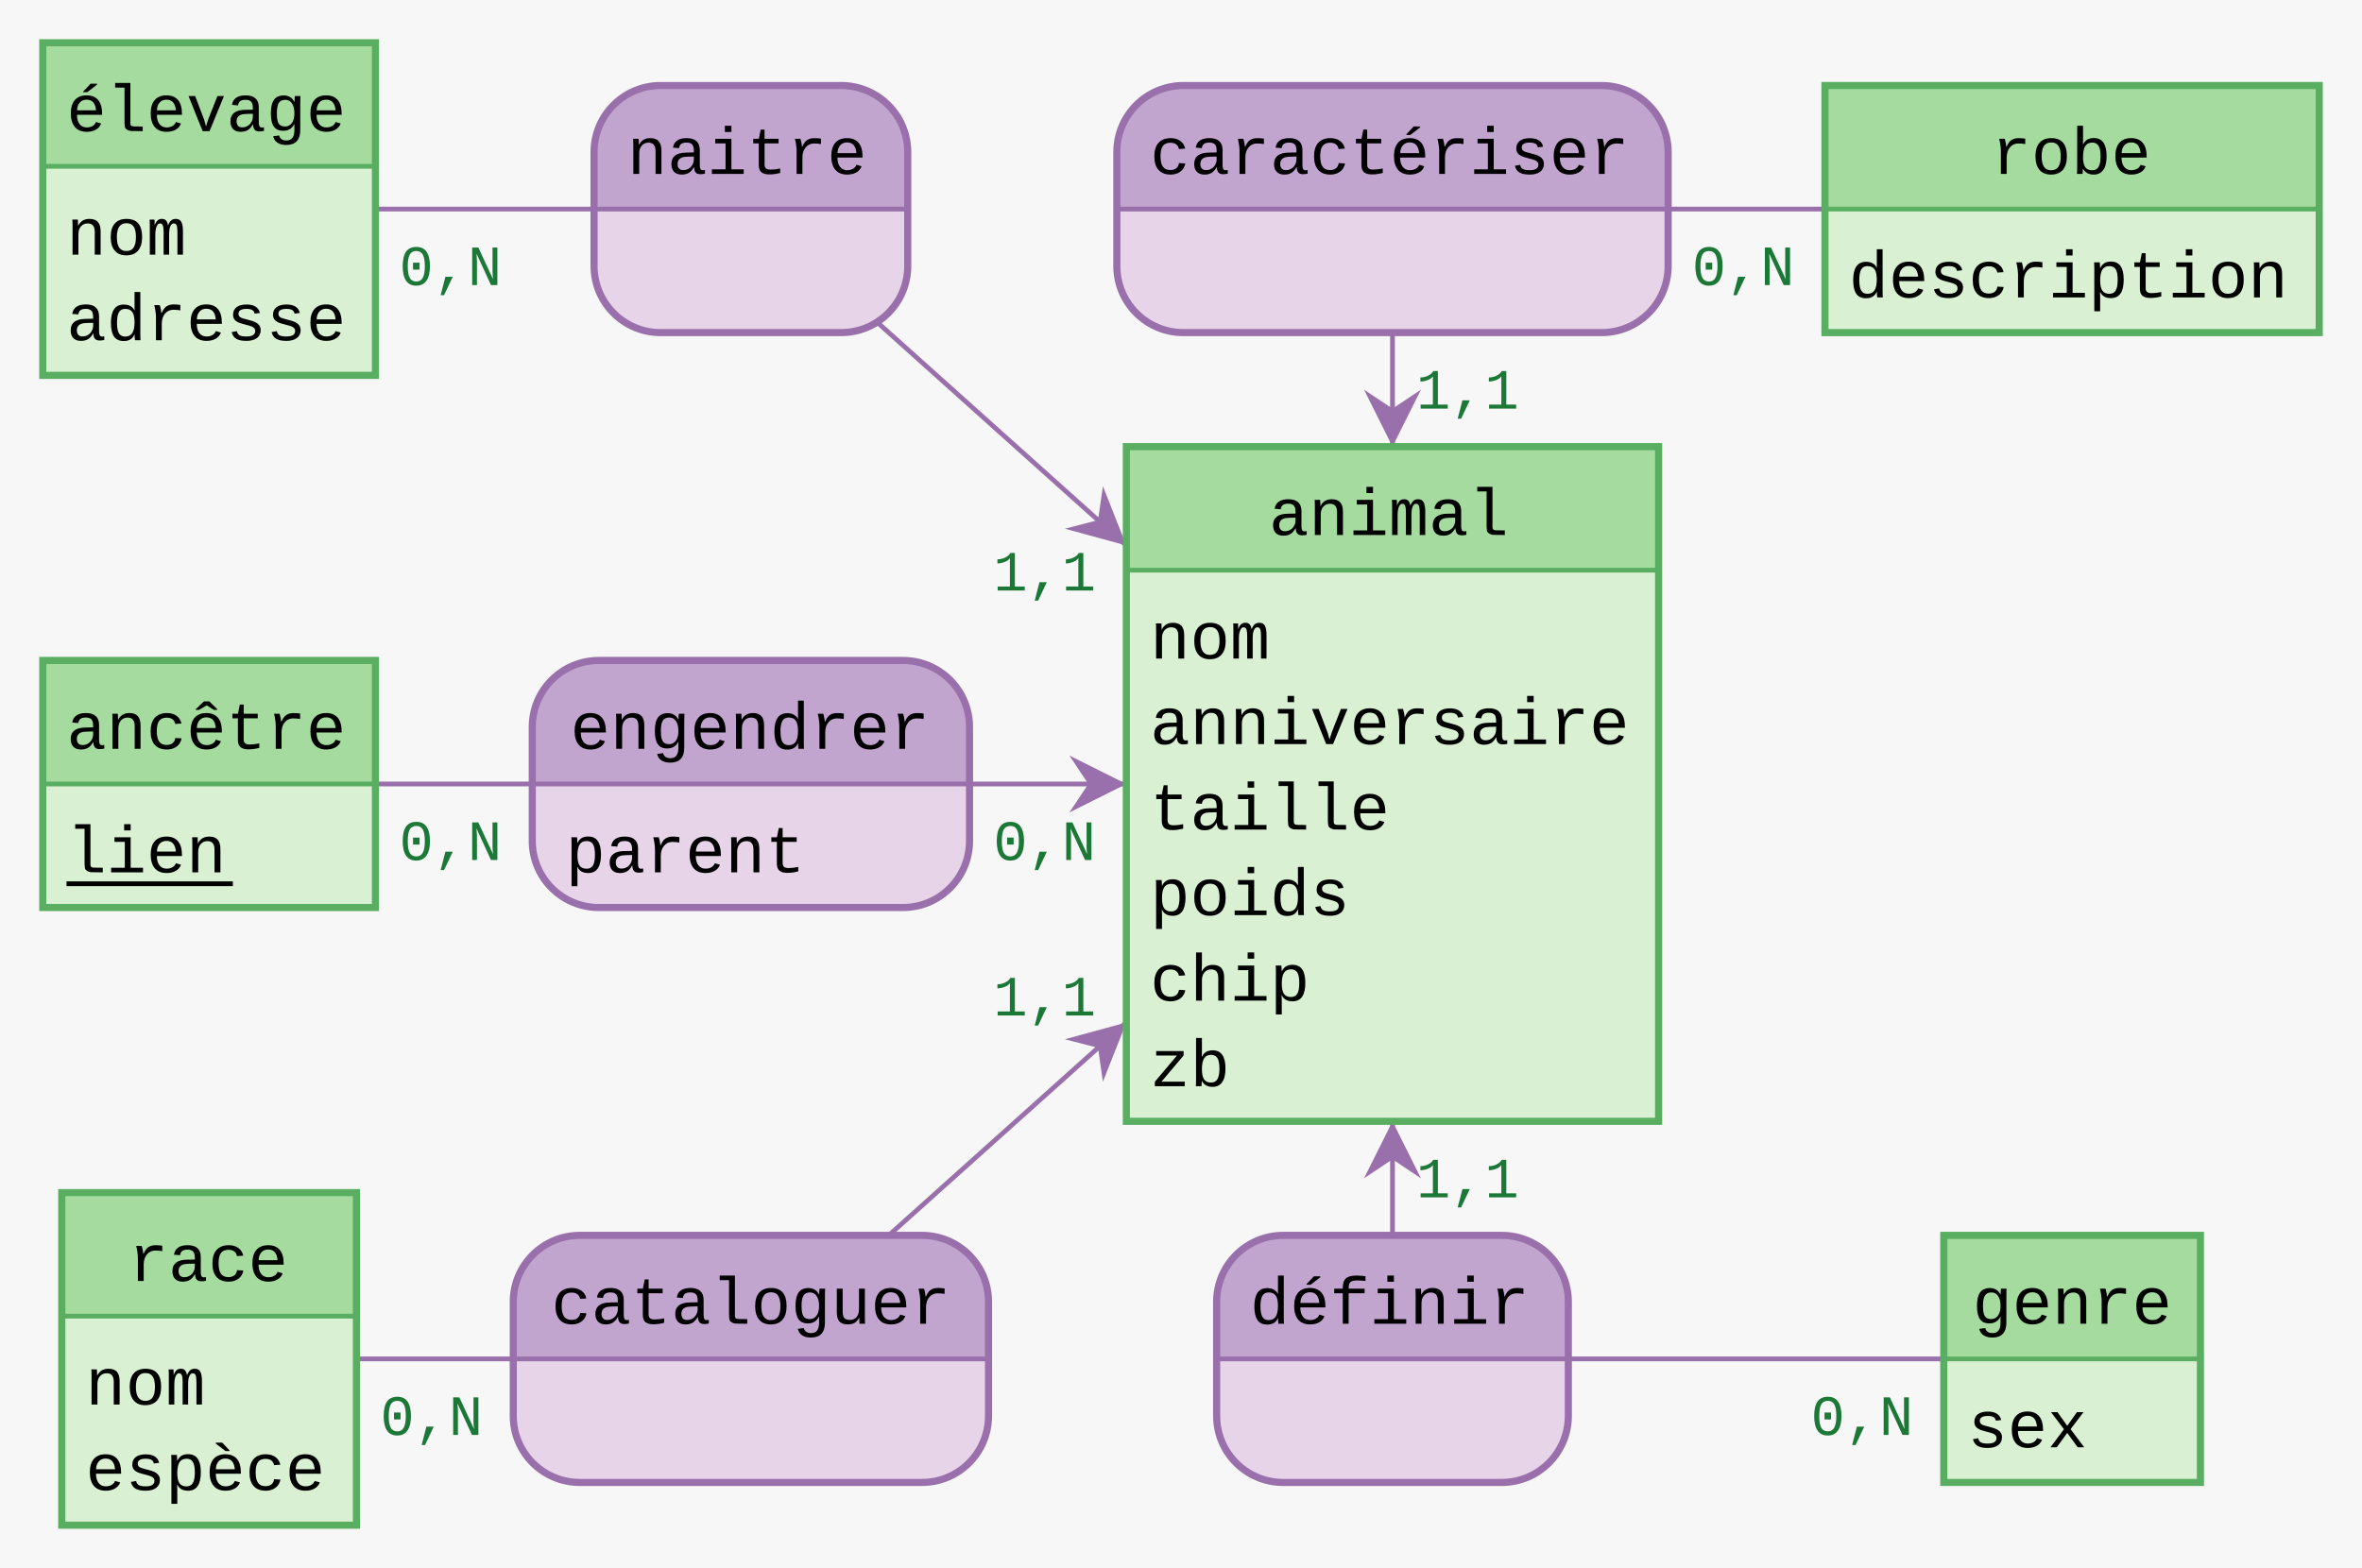
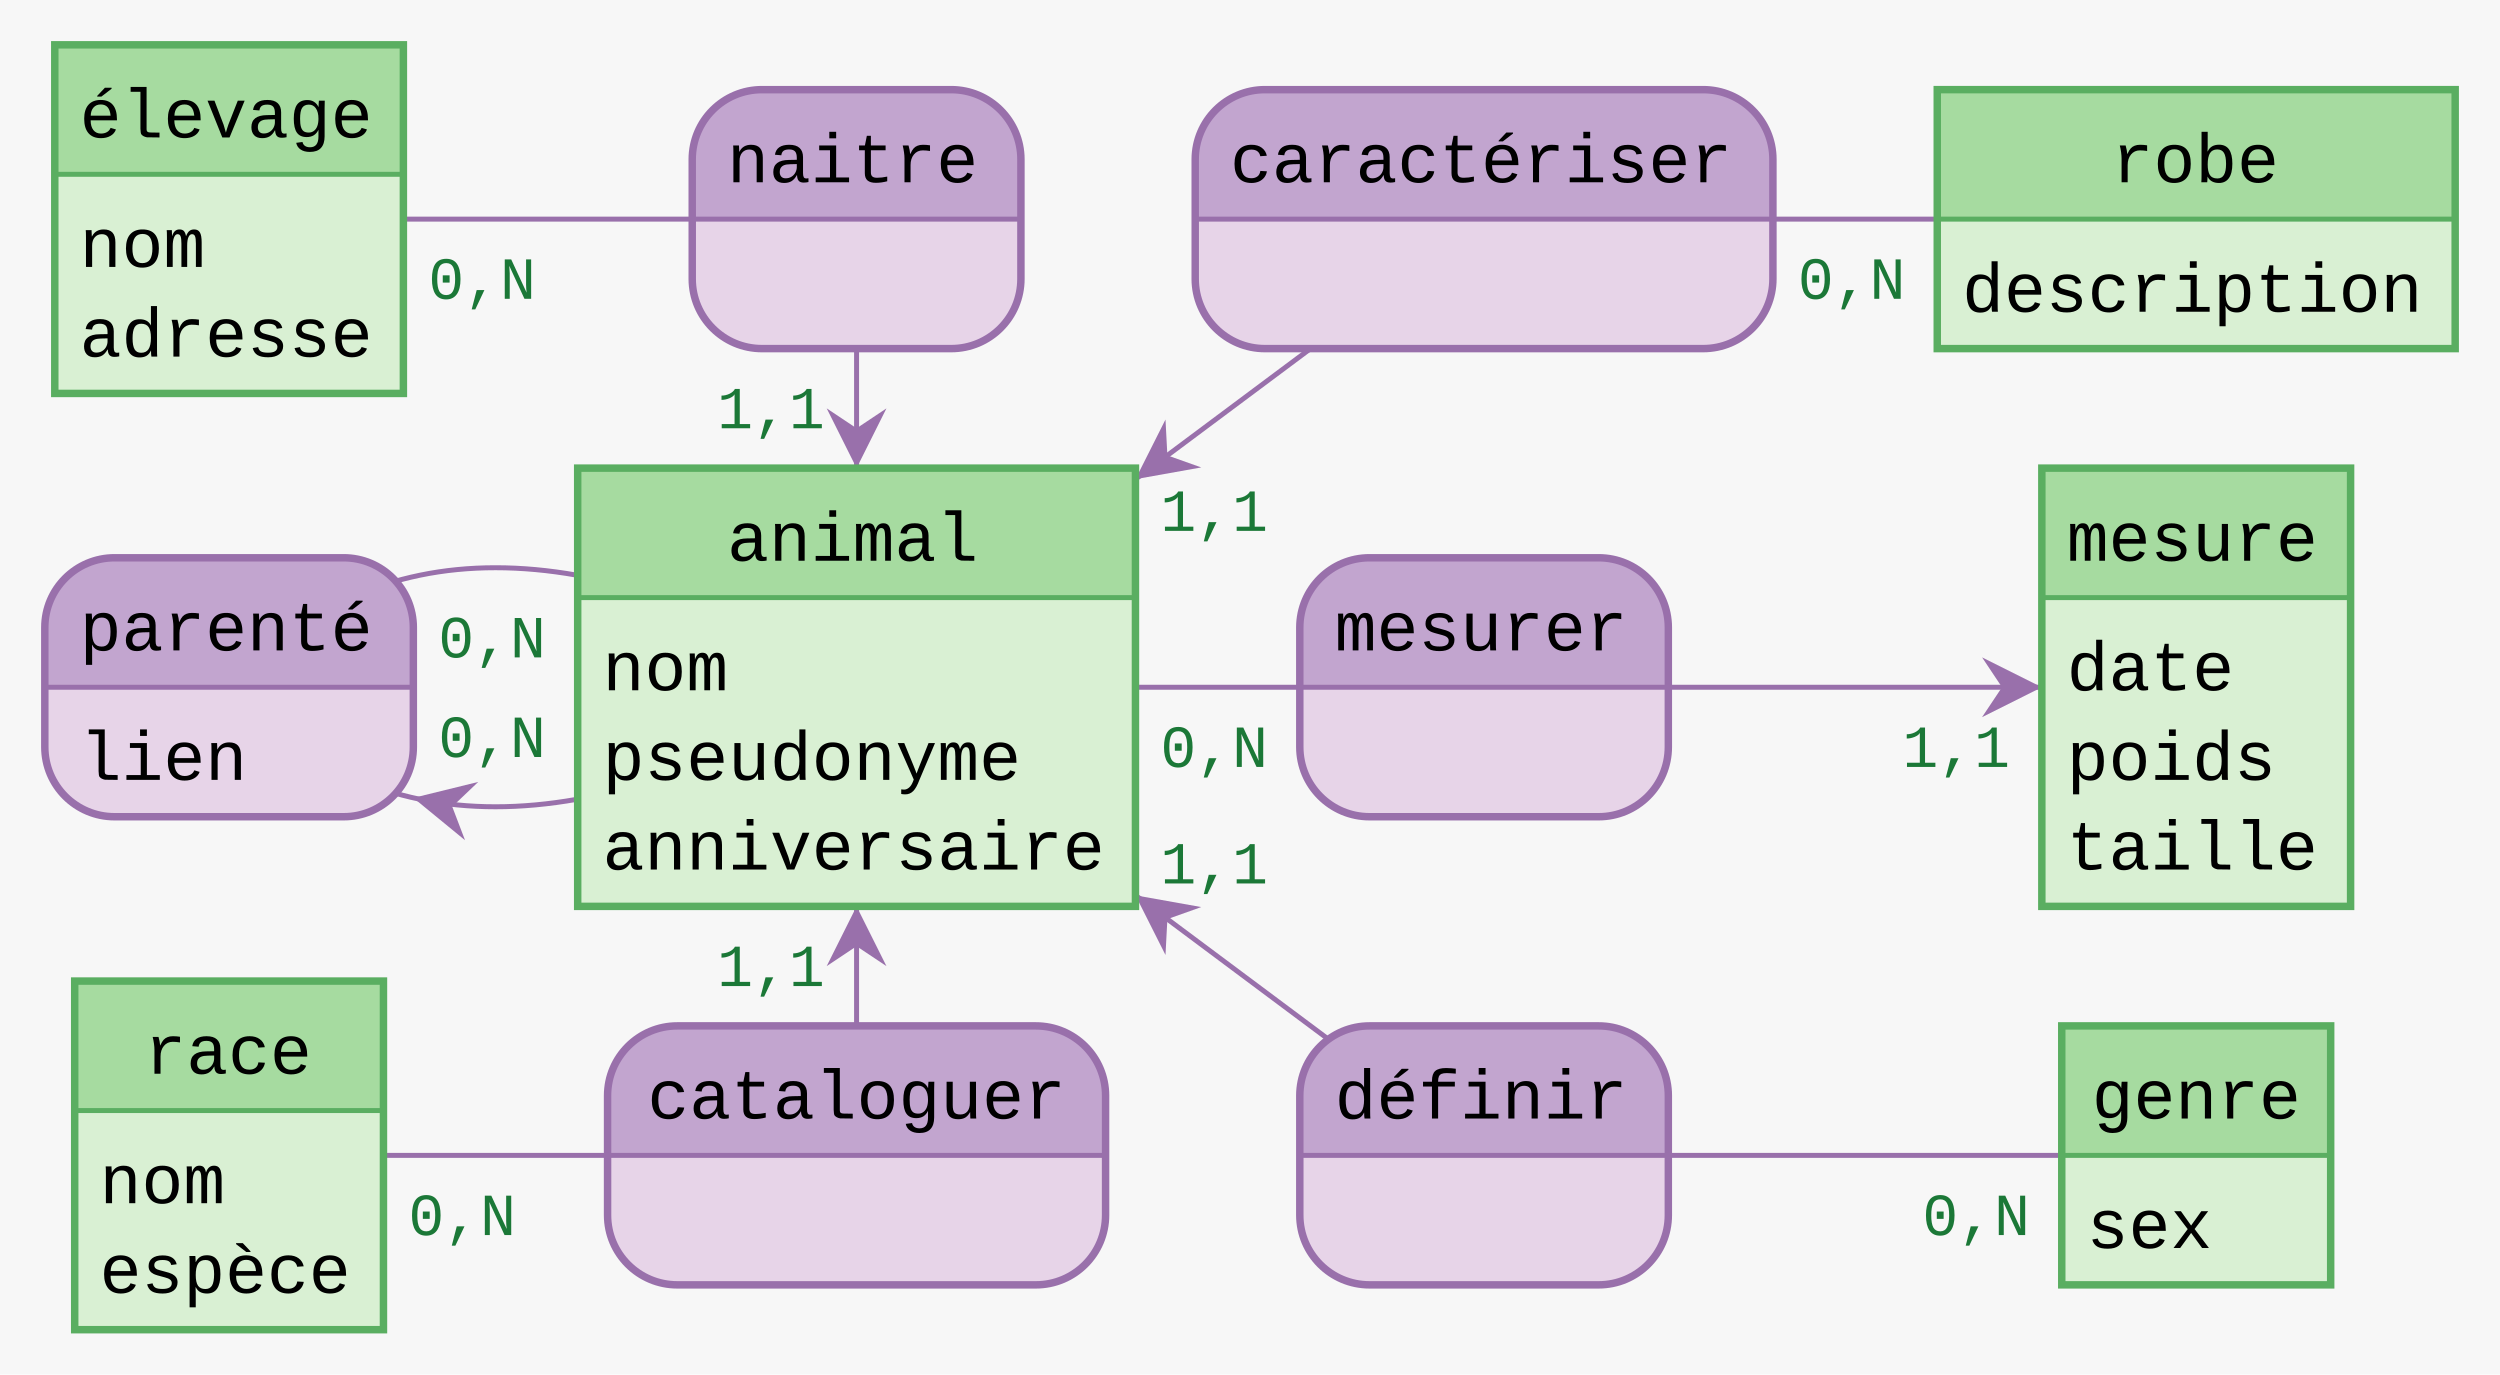
- <svg xmlns="http://www.w3.org/2000/svg" width="497" height="330" viewBox="0 0 497 330">
-   <rect id="frame" x="0" y="0" width="497" height="330" fill="#f7f7f7" stroke="none" stroke-width="0" />
+ <svg xmlns="http://www.w3.org/2000/svg" width="502" height="276" viewBox="0 0 502 276">
+   <rect id="frame" x="0" y="0" width="502" height="276" fill="#f7f7f7" stroke="none" stroke-width="0" />
  <g>
-     <line x1="44" y1="44" x2="158" y2="44" stroke="#9970ab" stroke-width="1" />
-     <text x="84" y="60" fill="#1b7837" font-family="Courier New" font-size="12">0,N</text>
-     <line x1="293" y1="165" x2="158" y2="44" stroke="#9970ab" stroke-width="1" />
-     <text x="209" y="124.28" fill="#1b7837" font-family="Courier New" font-size="12">1,1</text>
-     <polygon points="237 114.81 224.06 111.27 231.04 109.47 232.07 102.33" fill="#9970ab" stroke-width="0" />
+     <line x1="46" y1="44" x2="172" y2="44" stroke="#9970ab" stroke-width="1" />
+     <text x="86" y="60" fill="#1b7837" font-family="Courier New" font-size="12">0,N</text>
+     <line x1="172" y1="138" x2="172" y2="44" stroke="#9970ab" stroke-width="1" />
+     <text x="144" y="86" fill="#1b7837" font-family="Courier New" font-size="12">1,1</text>
+     <polygon points="172 94 166 82 172 86 178 82" fill="#9970ab" stroke-width="0" />
    <g>
-       <path d="M177 18 a14 14 90 0 1 14 14 V44 h-66 V32 a14 14 90 0 1 14 -14" fill="#c2a5cf" stroke="#c2a5cf" stroke-width="0" />
-       <path d="M191 44 v12 a14 14 90 0 1 -14 14 H139 a14 14 90 0 1 -14 -14 V44 H66" fill="#e7d4e8" stroke="#e7d4e8" stroke-width="0" />
-       <rect x="125" y="18" width="66" height="52" fill="none" rx="14" stroke="#9970ab" stroke-width="1.5" />
-       <line x1="125" y1="44" x2="191" y2="44" stroke="#9970ab" stroke-width="1" />
-       <text x="132" y="36.6" fill="#000" font-family="Courier New" font-size="14">naitre</text>
+       <path d="M191 18 a14 14 90 0 1 14 14 V44 h-66 V32 a14 14 90 0 1 14 -14" fill="#c2a5cf" stroke="#c2a5cf" stroke-width="0" />
+       <path d="M205 44 v12 a14 14 90 0 1 -14 14 H153 a14 14 90 0 1 -14 -14 V44 H66" fill="#e7d4e8" stroke="#e7d4e8" stroke-width="0" />
+       <rect x="139" y="18" width="66" height="52" fill="none" rx="14" stroke="#9970ab" stroke-width="1.5" />
+       <line x1="139" y1="44" x2="205" y2="44" stroke="#9970ab" stroke-width="1" />
+       <text x="146" y="36.6" fill="#000" font-family="Courier New" font-size="14">naitre</text>
    </g>
  </g>
  <g>
-     <line x1="436" y1="44" x2="293" y2="44" stroke="#9970ab" stroke-width="1" />
-     <text x="356" y="60" fill="#1b7837" font-family="Courier New" font-size="12">0,N</text>
-     <line x1="293" y1="165" x2="293" y2="44" stroke="#9970ab" stroke-width="1" />
-     <text x="298" y="86" fill="#1b7837" font-family="Courier New" font-size="12">1,1</text>
-     <polygon points="293 94 287 82 293 86 299 82" fill="#9970ab" stroke-width="0" />
+     <line x1="441" y1="44" x2="298" y2="44" stroke="#9970ab" stroke-width="1" />
+     <text x="361" y="60" fill="#1b7837" font-family="Courier New" font-size="12">0,N</text>
+     <line x1="172" y1="138" x2="298" y2="44" stroke="#9970ab" stroke-width="1" />
+     <text x="233" y="106.59" fill="#1b7837" font-family="Courier New" font-size="12">1,1</text>
+     <polygon points="228 96.22 234.03 84.24 234.41 91.44 241.21 93.86" fill="#9970ab" stroke-width="0" />
    <g>
-       <path d="M337 18 a14 14 90 0 1 14 14 V44 h-116 V32 a14 14 90 0 1 14 -14" fill="#c2a5cf" stroke="#c2a5cf" stroke-width="0" />
-       <path d="M351 44 v12 a14 14 90 0 1 -14 14 H249 a14 14 90 0 1 -14 -14 V44 H116" fill="#e7d4e8" stroke="#e7d4e8" stroke-width="0" />
-       <rect x="235" y="18" width="116" height="52" fill="none" rx="14" stroke="#9970ab" stroke-width="1.5" />
-       <line x1="235" y1="44" x2="351" y2="44" stroke="#9970ab" stroke-width="1" />
-       <text x="242" y="36.6" fill="#000" font-family="Courier New" font-size="14">caractériser</text>
+       <path d="M342 18 a14 14 90 0 1 14 14 V44 h-116 V32 a14 14 90 0 1 14 -14" fill="#c2a5cf" stroke="#c2a5cf" stroke-width="0" />
+       <path d="M356 44 v12 a14 14 90 0 1 -14 14 H254 a14 14 90 0 1 -14 -14 V44 H116" fill="#e7d4e8" stroke="#e7d4e8" stroke-width="0" />
+       <rect x="240" y="18" width="116" height="52" fill="none" rx="14" stroke="#9970ab" stroke-width="1.5" />
+       <line x1="240" y1="44" x2="356" y2="44" stroke="#9970ab" stroke-width="1" />
+       <text x="247" y="36.6" fill="#000" font-family="Courier New" font-size="14">caractériser</text>
    </g>
  </g>
  <g>
-     <line x1="293" y1="165" x2="158" y2="165" stroke="#9970ab" stroke-width="1" />
-     <text x="209" y="181" fill="#1b7837" font-family="Courier New" font-size="12">0,N</text>
-     <polygon points="237 165 225 171 229 165 225 159" fill="#9970ab" stroke-width="0" />
-     <line x1="44" y1="165" x2="158" y2="165" stroke="#9970ab" stroke-width="1" />
-     <text x="84" y="181" fill="#1b7837" font-family="Courier New" font-size="12">0,N</text>
+     <path d="M172 138 C117.33 170 75.33 170 46 138" fill="none" stroke="#9970ab" stroke-width="1" />
+     <text x="88" y="152" fill="#1b7837" font-family="Courier New" font-size="12">0,N</text>
+     <polygon points="83.0 160.21 96.03 157.01 90.81 161.98 93.38 168.72" fill="#9970ab" stroke-width="0" />
+     <path d="M172 138 C117.33 106 75.33 106 46 138" fill="none" stroke="#9970ab" stroke-width="1" />
+     <text x="88" y="132" fill="#1b7837" font-family="Courier New" font-size="12">0,N</text>
    <g>
-       <path d="M190 139 a14 14 90 0 1 14 14 V165 h-92 V153 a14 14 90 0 1 14 -14" fill="#c2a5cf" stroke="#c2a5cf" stroke-width="0" />
-       <path d="M204 165 v12 a14 14 90 0 1 -14 14 H126 a14 14 90 0 1 -14 -14 V165 H92" fill="#e7d4e8" stroke="#e7d4e8" stroke-width="0" />
-       <rect x="112" y="139" width="92" height="52" fill="none" rx="14" stroke="#9970ab" stroke-width="1.5" />
-       <line x1="112" y1="165" x2="204" y2="165" stroke="#9970ab" stroke-width="1" />
-       <text x="120" y="157.6" fill="#000" font-family="Courier New" font-size="14">engendrer</text>
-       <text x="119" y="183.6" fill="#000" font-family="Courier New" font-size="14">parent</text>
+       <path d="M69 112 a14 14 90 0 1 14 14 V138 h-74 V126 a14 14 90 0 1 14 -14" fill="#c2a5cf" stroke="#c2a5cf" stroke-width="0" />
+       <path d="M83 138 v12 a14 14 90 0 1 -14 14 H23 a14 14 90 0 1 -14 -14 V138 H74" fill="#e7d4e8" stroke="#e7d4e8" stroke-width="0" />
+       <rect x="9" y="112" width="74" height="52" fill="none" rx="14" stroke="#9970ab" stroke-width="1.5" />
+       <line x1="9" y1="138" x2="83" y2="138" stroke="#9970ab" stroke-width="1" />
+       <text x="16" y="130.6" fill="#000" font-family="Courier New" font-size="14">parenté</text>
+       <text x="16" y="156.6" fill="#000" font-family="Courier New" font-size="14">lien</text>
    </g>
  </g>
  <g>
-     <line x1="44" y1="286" x2="158" y2="286" stroke="#9970ab" stroke-width="1" />
-     <text x="80" y="302" fill="#1b7837" font-family="Courier New" font-size="12">0,N</text>
-     <line x1="293" y1="165" x2="158" y2="286" stroke="#9970ab" stroke-width="1" />
-     <text x="209" y="213.72" fill="#1b7837" font-family="Courier New" font-size="12">1,1</text>
-     <polygon points="237 215.19 232.07 227.67 231.04 220.53 224.06 218.73" fill="#9970ab" stroke-width="0" />
+     <line x1="172" y1="138" x2="298" y2="138" stroke="#9970ab" stroke-width="1" />
+     <text x="233" y="154" fill="#1b7837" font-family="Courier New" font-size="12">0,N</text>
+     <line x1="441" y1="138" x2="298" y2="138" stroke="#9970ab" stroke-width="1" />
+     <text x="382" y="154" fill="#1b7837" font-family="Courier New" font-size="12">1,1</text>
+     <polygon points="410 138 398 144 402 138 398 132" fill="#9970ab" stroke-width="0" />
    <g>
-       <path d="M194 260 a14 14 90 0 1 14 14 V286 h-100 V274 a14 14 90 0 1 14 -14" fill="#c2a5cf" stroke="#c2a5cf" stroke-width="0" />
-       <path d="M208 286 v12 a14 14 90 0 1 -14 14 H122 a14 14 90 0 1 -14 -14 V286 H100" fill="#e7d4e8" stroke="#e7d4e8" stroke-width="0" />
-       <rect x="108" y="260" width="100" height="52" fill="none" rx="14" stroke="#9970ab" stroke-width="1.5" />
-       <line x1="108" y1="286" x2="208" y2="286" stroke="#9970ab" stroke-width="1" />
-       <text x="116" y="278.6" fill="#000" font-family="Courier New" font-size="14">cataloguer</text>
+       <path d="M321 112 a14 14 90 0 1 14 14 V138 h-74 V126 a14 14 90 0 1 14 -14" fill="#c2a5cf" stroke="#c2a5cf" stroke-width="0" />
+       <path d="M335 138 v12 a14 14 90 0 1 -14 14 H275 a14 14 90 0 1 -14 -14 V138 H74" fill="#e7d4e8" stroke="#e7d4e8" stroke-width="0" />
+       <rect x="261" y="112" width="74" height="52" fill="none" rx="14" stroke="#9970ab" stroke-width="1.5" />
+       <line x1="261" y1="138" x2="335" y2="138" stroke="#9970ab" stroke-width="1" />
+       <text x="268" y="130.6" fill="#000" font-family="Courier New" font-size="14">mesurer</text>
    </g>
  </g>
  <g>
-     <line x1="436" y1="286" x2="293" y2="286" stroke="#9970ab" stroke-width="1" />
-     <text x="381" y="302" fill="#1b7837" font-family="Courier New" font-size="12">0,N</text>
-     <line x1="293" y1="165" x2="293" y2="286" stroke="#9970ab" stroke-width="1" />
-     <text x="298" y="252" fill="#1b7837" font-family="Courier New" font-size="12">1,1</text>
-     <polygon points="293 236 299 248 293 244 287 248" fill="#9970ab" stroke-width="0" />
+     <line x1="46" y1="232" x2="172" y2="232" stroke="#9970ab" stroke-width="1" />
+     <text x="82" y="248" fill="#1b7837" font-family="Courier New" font-size="12">0,N</text>
+     <line x1="172" y1="138" x2="172" y2="232" stroke="#9970ab" stroke-width="1" />
+     <text x="144" y="198" fill="#1b7837" font-family="Courier New" font-size="12">1,1</text>
+     <polygon points="172 182 178 194 172 190 166 194" fill="#9970ab" stroke-width="0" />
    <g>
-       <path d="M316 260 a14 14 90 0 1 14 14 V286 h-74 V274 a14 14 90 0 1 14 -14" fill="#c2a5cf" stroke="#c2a5cf" stroke-width="0" />
-       <path d="M330 286 v12 a14 14 90 0 1 -14 14 H270 a14 14 90 0 1 -14 -14 V286 H74" fill="#e7d4e8" stroke="#e7d4e8" stroke-width="0" />
-       <rect x="256" y="260" width="74" height="52" fill="none" rx="14" stroke="#9970ab" stroke-width="1.5" />
-       <line x1="256" y1="286" x2="330" y2="286" stroke="#9970ab" stroke-width="1" />
-       <text x="263" y="278.6" fill="#000" font-family="Courier New" font-size="14">définir</text>
+       <path d="M208 206 a14 14 90 0 1 14 14 V232 h-100 V220 a14 14 90 0 1 14 -14" fill="#c2a5cf" stroke="#c2a5cf" stroke-width="0" />
+       <path d="M222 232 v12 a14 14 90 0 1 -14 14 H136 a14 14 90 0 1 -14 -14 V232 H100" fill="#e7d4e8" stroke="#e7d4e8" stroke-width="0" />
+       <rect x="122" y="206" width="100" height="52" fill="none" rx="14" stroke="#9970ab" stroke-width="1.5" />
+       <line x1="122" y1="232" x2="222" y2="232" stroke="#9970ab" stroke-width="1" />
+       <text x="130" y="224.6" fill="#000" font-family="Courier New" font-size="14">cataloguer</text>
+     </g>
+   </g>
+   <g>
+     <line x1="441" y1="232" x2="298" y2="232" stroke="#9970ab" stroke-width="1" />
+     <text x="386" y="248" fill="#1b7837" font-family="Courier New" font-size="12">0,N</text>
+     <line x1="172" y1="138" x2="298" y2="232" stroke="#9970ab" stroke-width="1" />
+     <text x="233" y="177.41" fill="#1b7837" font-family="Courier New" font-size="12">1,1</text>
+     <polygon points="228 179.78 241.21 182.14 234.41 184.56 234.03 191.76" fill="#9970ab" stroke-width="0" />
+     <g>
+       <path d="M321 206 a14 14 90 0 1 14 14 V232 h-74 V220 a14 14 90 0 1 14 -14" fill="#c2a5cf" stroke="#c2a5cf" stroke-width="0" />
+       <path d="M335 232 v12 a14 14 90 0 1 -14 14 H275 a14 14 90 0 1 -14 -14 V232 H74" fill="#e7d4e8" stroke="#e7d4e8" stroke-width="0" />
+       <rect x="261" y="206" width="74" height="52" fill="none" rx="14" stroke="#9970ab" stroke-width="1.5" />
+       <line x1="261" y1="232" x2="335" y2="232" stroke="#9970ab" stroke-width="1" />
+       <text x="268" y="224.6" fill="#000" font-family="Courier New" font-size="14">définir</text>
    </g>
  </g>
  <g>
    <g>
-       <rect x="9" y="9" width="70" height="26" fill="#a6dba0" stroke="#a6dba0" stroke-width="0" opacity="1" />
-       <rect x="9" y="35" width="70" height="44" fill="#d9f0d3" stroke="#d9f0d3" stroke-width="0" opacity="1" />
-       <rect x="9" y="9" width="70" height="70" fill="none" stroke="#5aae61" stroke-width="1.5" opacity="1" />
-       <line x1="9" y1="35" x2="79" y2="35" stroke="#5aae61" stroke-width="1" />
+       <rect x="11" y="9" width="70" height="26" fill="#a6dba0" stroke="#a6dba0" stroke-width="0" opacity="1" />
+       <rect x="11" y="35" width="70" height="44" fill="#d9f0d3" stroke="#d9f0d3" stroke-width="0" opacity="1" />
+       <rect x="11" y="9" width="70" height="70" fill="none" stroke="#5aae61" stroke-width="1.5" opacity="1" />
+       <line x1="11" y1="35" x2="81" y2="35" stroke="#5aae61" stroke-width="1" />
    </g>
-     <text x="14" y="27.6" fill="#000" font-family="Courier New" font-size="14">élevage</text>
-     <text x="14" y="53.6" fill="#000" font-family="Courier New" font-size="14">nom</text>
-     <text x="14" y="71.6" fill="#000" font-family="Courier New" font-size="14">adresse</text>
+     <text x="16" y="27.6" fill="#000" font-family="Courier New" font-size="14">élevage</text>
+     <text x="16" y="53.6" fill="#000" font-family="Courier New" font-size="14">nom</text>
+     <text x="16" y="71.6" fill="#000" font-family="Courier New" font-size="14">adresse</text>
  </g>
  <g>
    <g>
-       <rect x="384" y="18" width="104" height="26" fill="#a6dba0" stroke="#a6dba0" stroke-width="0" opacity="1" />
-       <rect x="384" y="44" width="104" height="26" fill="#d9f0d3" stroke="#d9f0d3" stroke-width="0" opacity="1" />
-       <rect x="384" y="18" width="104" height="52" fill="none" stroke="#5aae61" stroke-width="1.5" opacity="1" />
-       <line x1="384" y1="44" x2="488" y2="44" stroke="#5aae61" stroke-width="1" />
+       <rect x="389" y="18" width="104" height="26" fill="#a6dba0" stroke="#a6dba0" stroke-width="0" opacity="1" />
+       <rect x="389" y="44" width="104" height="26" fill="#d9f0d3" stroke="#d9f0d3" stroke-width="0" opacity="1" />
+       <rect x="389" y="18" width="104" height="52" fill="none" stroke="#5aae61" stroke-width="1.5" opacity="1" />
+       <line x1="389" y1="44" x2="493" y2="44" stroke="#5aae61" stroke-width="1" />
    </g>
-     <text x="419" y="36.6" fill="#000" font-family="Courier New" font-size="14">robe</text>
-     <text x="389" y="62.6" fill="#000" font-family="Courier New" font-size="14">description</text>
+     <text x="424" y="36.6" fill="#000" font-family="Courier New" font-size="14">robe</text>
+     <text x="394" y="62.6" fill="#000" font-family="Courier New" font-size="14">description</text>
  </g>
  <g>
    <g>
-       <rect x="9" y="139" width="70" height="26" fill="#a6dba0" stroke="#a6dba0" stroke-width="0" opacity="1" />
-       <rect x="9" y="165" width="70" height="26" fill="#d9f0d3" stroke="#d9f0d3" stroke-width="0" opacity="1" />
-       <rect x="9" y="139" width="70" height="52" fill="none" stroke="#5aae61" stroke-width="1.5" opacity="1" />
-       <line x1="9" y1="165" x2="79" y2="165" stroke="#5aae61" stroke-width="1" />
+       <rect x="116" y="94" width="112" height="26" fill="#a6dba0" stroke="#a6dba0" stroke-width="0" opacity="1" />
+       <rect x="116" y="120" width="112" height="62" fill="#d9f0d3" stroke="#d9f0d3" stroke-width="0" opacity="1" />
+       <rect x="116" y="94" width="112" height="88" fill="none" stroke="#5aae61" stroke-width="1.5" opacity="1" />
+       <line x1="116" y1="120" x2="228" y2="120" stroke="#5aae61" stroke-width="1" />
    </g>
-     <text x="14" y="157.6" fill="#000" font-family="Courier New" font-size="14">ancêtre</text>
-     <text x="14" y="183.6" fill="#000" font-family="Courier New" font-size="14">lien</text>
-     <line x1="14" y1="186" x2="49" y2="186" stroke="#000" stroke-width="1" />
+     <text x="146" y="112.6" fill="#000" font-family="Courier New" font-size="14">animal</text>
+     <text x="121" y="138.6" fill="#000" font-family="Courier New" font-size="14">nom</text>
+     <text x="121" y="156.6" fill="#000" font-family="Courier New" font-size="14">pseudonyme</text>
+     <text x="121" y="174.6" fill="#000" font-family="Courier New" font-size="14">anniversaire</text>
  </g>
  <g>
    <g>
-       <rect x="237" y="94" width="112" height="26" fill="#a6dba0" stroke="#a6dba0" stroke-width="0" opacity="1" />
-       <rect x="237" y="120" width="112" height="116" fill="#d9f0d3" stroke="#d9f0d3" stroke-width="0" opacity="1" />
-       <rect x="237" y="94" width="112" height="142" fill="none" stroke="#5aae61" stroke-width="1.5" opacity="1" />
-       <line x1="237" y1="120" x2="349" y2="120" stroke="#5aae61" stroke-width="1" />
+       <rect x="410" y="94" width="62" height="26" fill="#a6dba0" stroke="#a6dba0" stroke-width="0" opacity="1" />
+       <rect x="410" y="120" width="62" height="62" fill="#d9f0d3" stroke="#d9f0d3" stroke-width="0" opacity="1" />
+       <rect x="410" y="94" width="62" height="88" fill="none" stroke="#5aae61" stroke-width="1.5" opacity="1" />
+       <line x1="410" y1="120" x2="472" y2="120" stroke="#5aae61" stroke-width="1" />
    </g>
-     <text x="267" y="112.6" fill="#000" font-family="Courier New" font-size="14">animal</text>
-     <text x="242" y="138.6" fill="#000" font-family="Courier New" font-size="14">nom</text>
-     <text x="242" y="156.6" fill="#000" font-family="Courier New" font-size="14">anniversaire</text>
-     <text x="242" y="174.6" fill="#000" font-family="Courier New" font-size="14">taille</text>
-     <text x="242" y="192.6" fill="#000" font-family="Courier New" font-size="14">poids</text>
-     <text x="242" y="210.6" fill="#000" font-family="Courier New" font-size="14">chip</text>
-     <text x="242" y="228.6" fill="#000" font-family="Courier New" font-size="14">zb</text>
+     <text x="415" y="112.6" fill="#000" font-family="Courier New" font-size="14">mesure</text>
+     <text x="415" y="138.6" fill="#000" font-family="Courier New" font-size="14">date</text>
+     <text x="415" y="156.6" fill="#000" font-family="Courier New" font-size="14">poids</text>
+     <text x="415" y="174.6" fill="#000" font-family="Courier New" font-size="14">taille</text>
  </g>
  <g>
    <g>
-       <rect x="13" y="251" width="62" height="26" fill="#a6dba0" stroke="#a6dba0" stroke-width="0" opacity="1" />
-       <rect x="13" y="277" width="62" height="44" fill="#d9f0d3" stroke="#d9f0d3" stroke-width="0" opacity="1" />
-       <rect x="13" y="251" width="62" height="70" fill="none" stroke="#5aae61" stroke-width="1.5" opacity="1" />
-       <line x1="13" y1="277" x2="75" y2="277" stroke="#5aae61" stroke-width="1" />
+       <rect x="15" y="197" width="62" height="26" fill="#a6dba0" stroke="#a6dba0" stroke-width="0" opacity="1" />
+       <rect x="15" y="223" width="62" height="44" fill="#d9f0d3" stroke="#d9f0d3" stroke-width="0" opacity="1" />
+       <rect x="15" y="197" width="62" height="70" fill="none" stroke="#5aae61" stroke-width="1.5" opacity="1" />
+       <line x1="15" y1="223" x2="77" y2="223" stroke="#5aae61" stroke-width="1" />
    </g>
-     <text x="27" y="269.6" fill="#000" font-family="Courier New" font-size="14">race</text>
-     <text x="18" y="295.6" fill="#000" font-family="Courier New" font-size="14">nom</text>
-     <text x="18" y="313.6" fill="#000" font-family="Courier New" font-size="14">espèce</text>
+     <text x="29" y="215.6" fill="#000" font-family="Courier New" font-size="14">race</text>
+     <text x="20" y="241.6" fill="#000" font-family="Courier New" font-size="14">nom</text>
+     <text x="20" y="259.6" fill="#000" font-family="Courier New" font-size="14">espèce</text>
  </g>
  <g>
    <g>
-       <rect x="409" y="260" width="54" height="26" fill="#a6dba0" stroke="#a6dba0" stroke-width="0" opacity="1" />
-       <rect x="409" y="286" width="54" height="26" fill="#d9f0d3" stroke="#d9f0d3" stroke-width="0" opacity="1" />
-       <rect x="409" y="260" width="54" height="52" fill="none" stroke="#5aae61" stroke-width="1.5" opacity="1" />
-       <line x1="409" y1="286" x2="463" y2="286" stroke="#5aae61" stroke-width="1" />
+       <rect x="414" y="206" width="54" height="26" fill="#a6dba0" stroke="#a6dba0" stroke-width="0" opacity="1" />
+       <rect x="414" y="232" width="54" height="26" fill="#d9f0d3" stroke="#d9f0d3" stroke-width="0" opacity="1" />
+       <rect x="414" y="206" width="54" height="52" fill="none" stroke="#5aae61" stroke-width="1.5" opacity="1" />
+       <line x1="414" y1="232" x2="468" y2="232" stroke="#5aae61" stroke-width="1" />
    </g>
-     <text x="415" y="278.6" fill="#000" font-family="Courier New" font-size="14">genre</text>
-     <text x="414" y="304.6" fill="#000" font-family="Courier New" font-size="14">sex</text>
+     <text x="420" y="224.6" fill="#000" font-family="Courier New" font-size="14">genre</text>
+     <text x="419" y="250.6" fill="#000" font-family="Courier New" font-size="14">sex</text>
  </g>
</svg>
